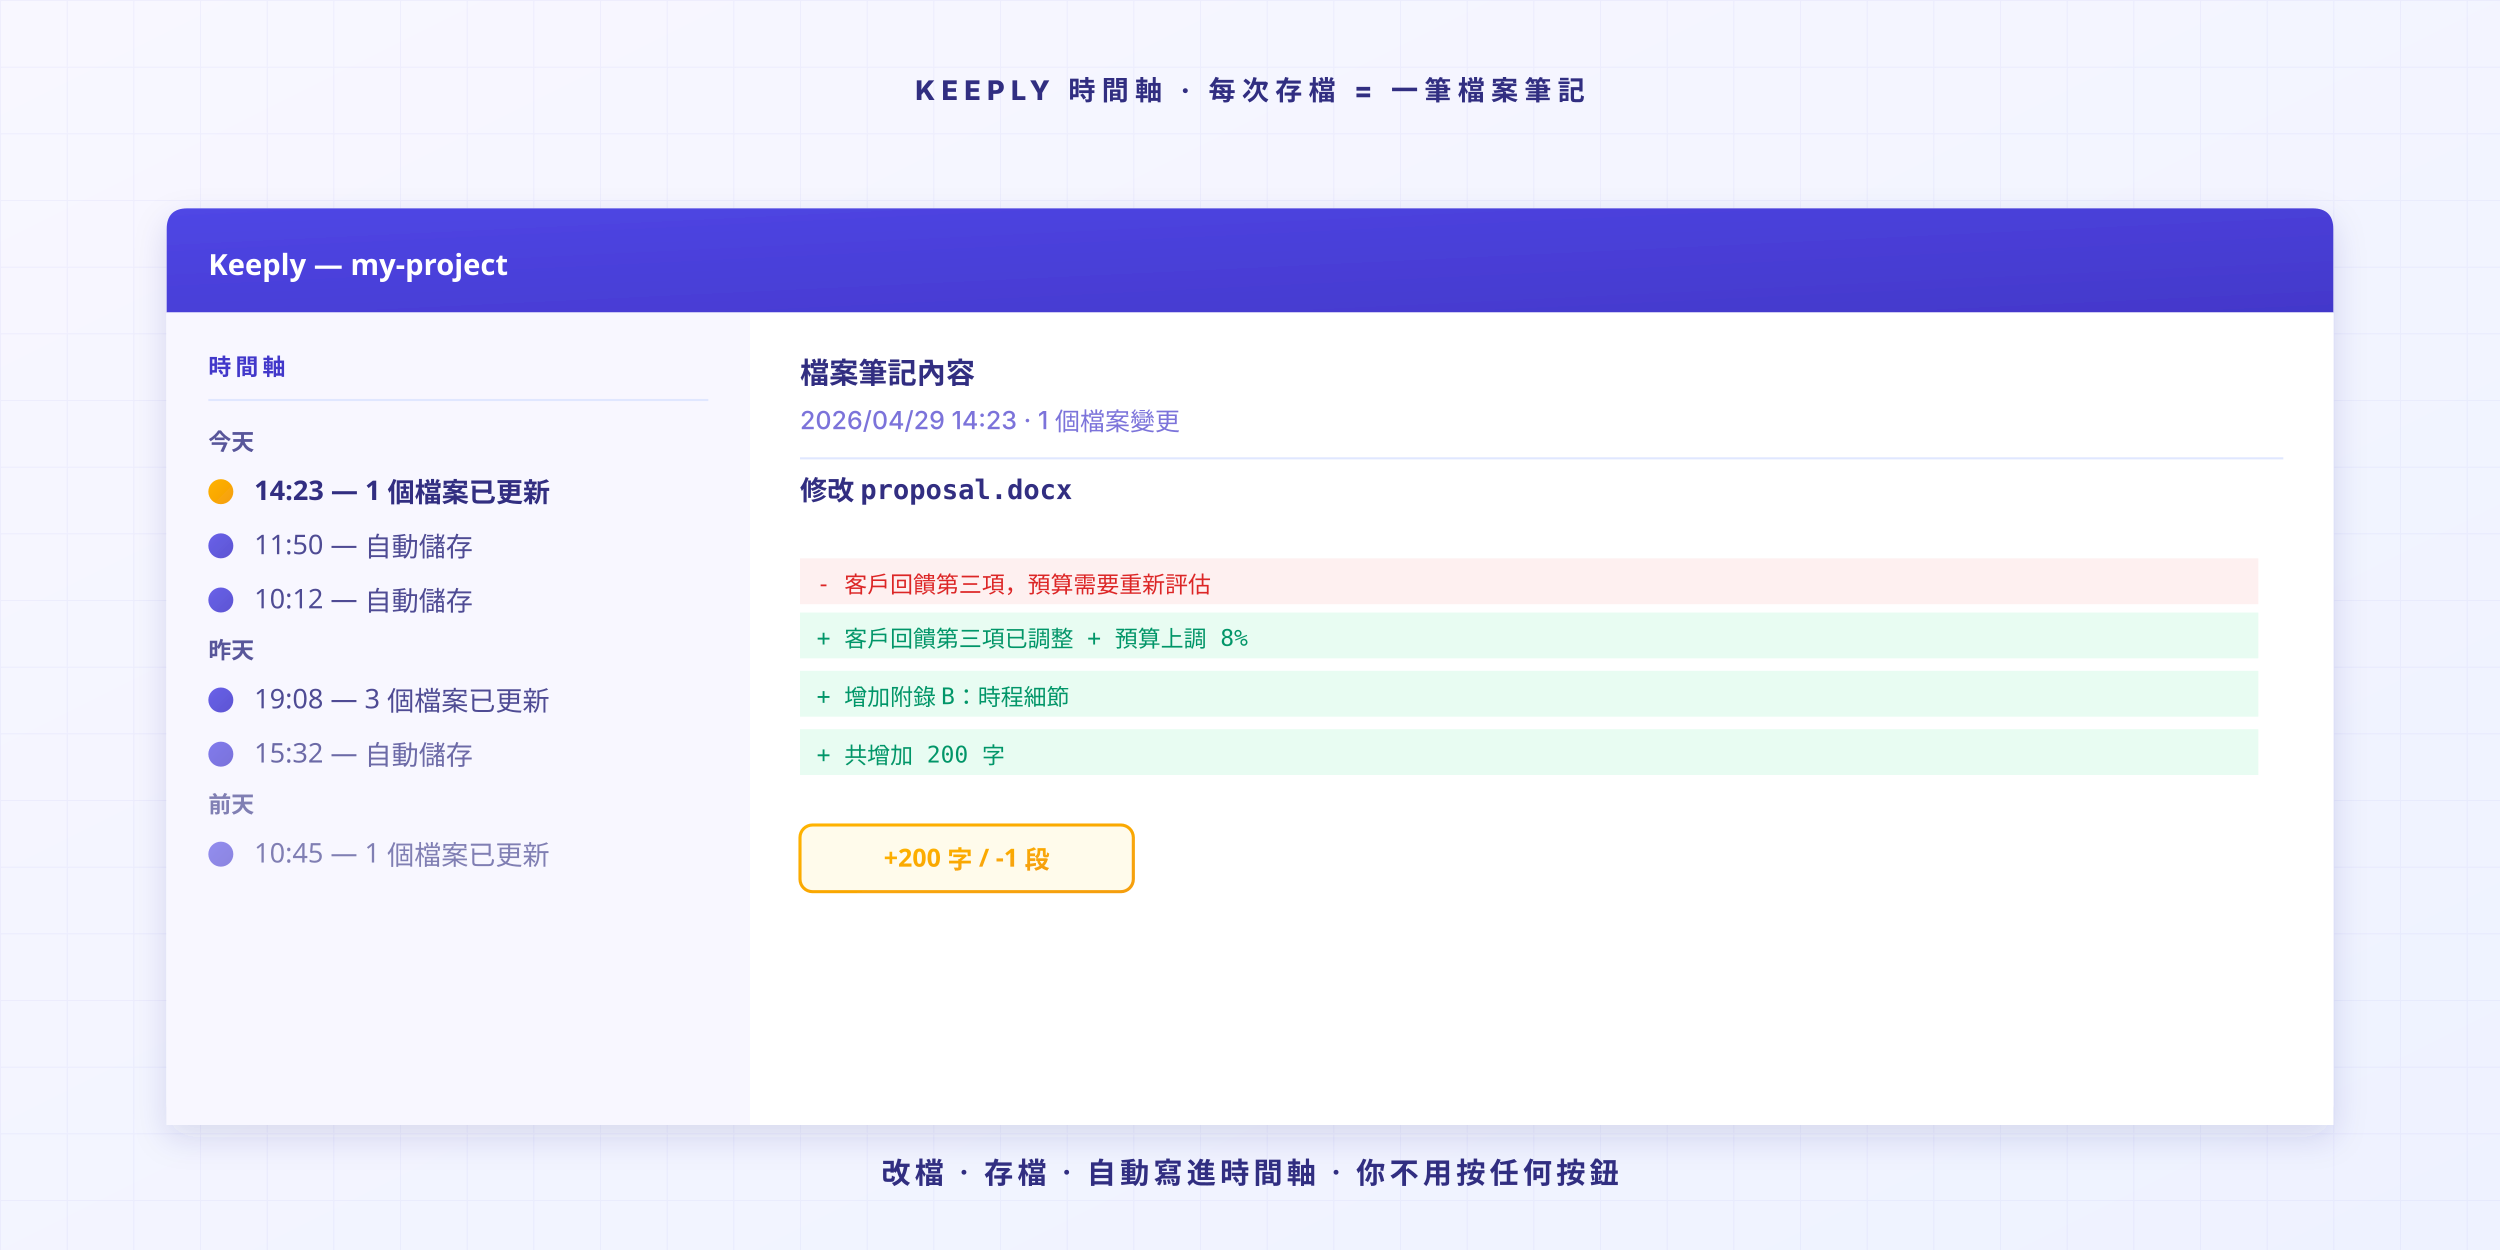
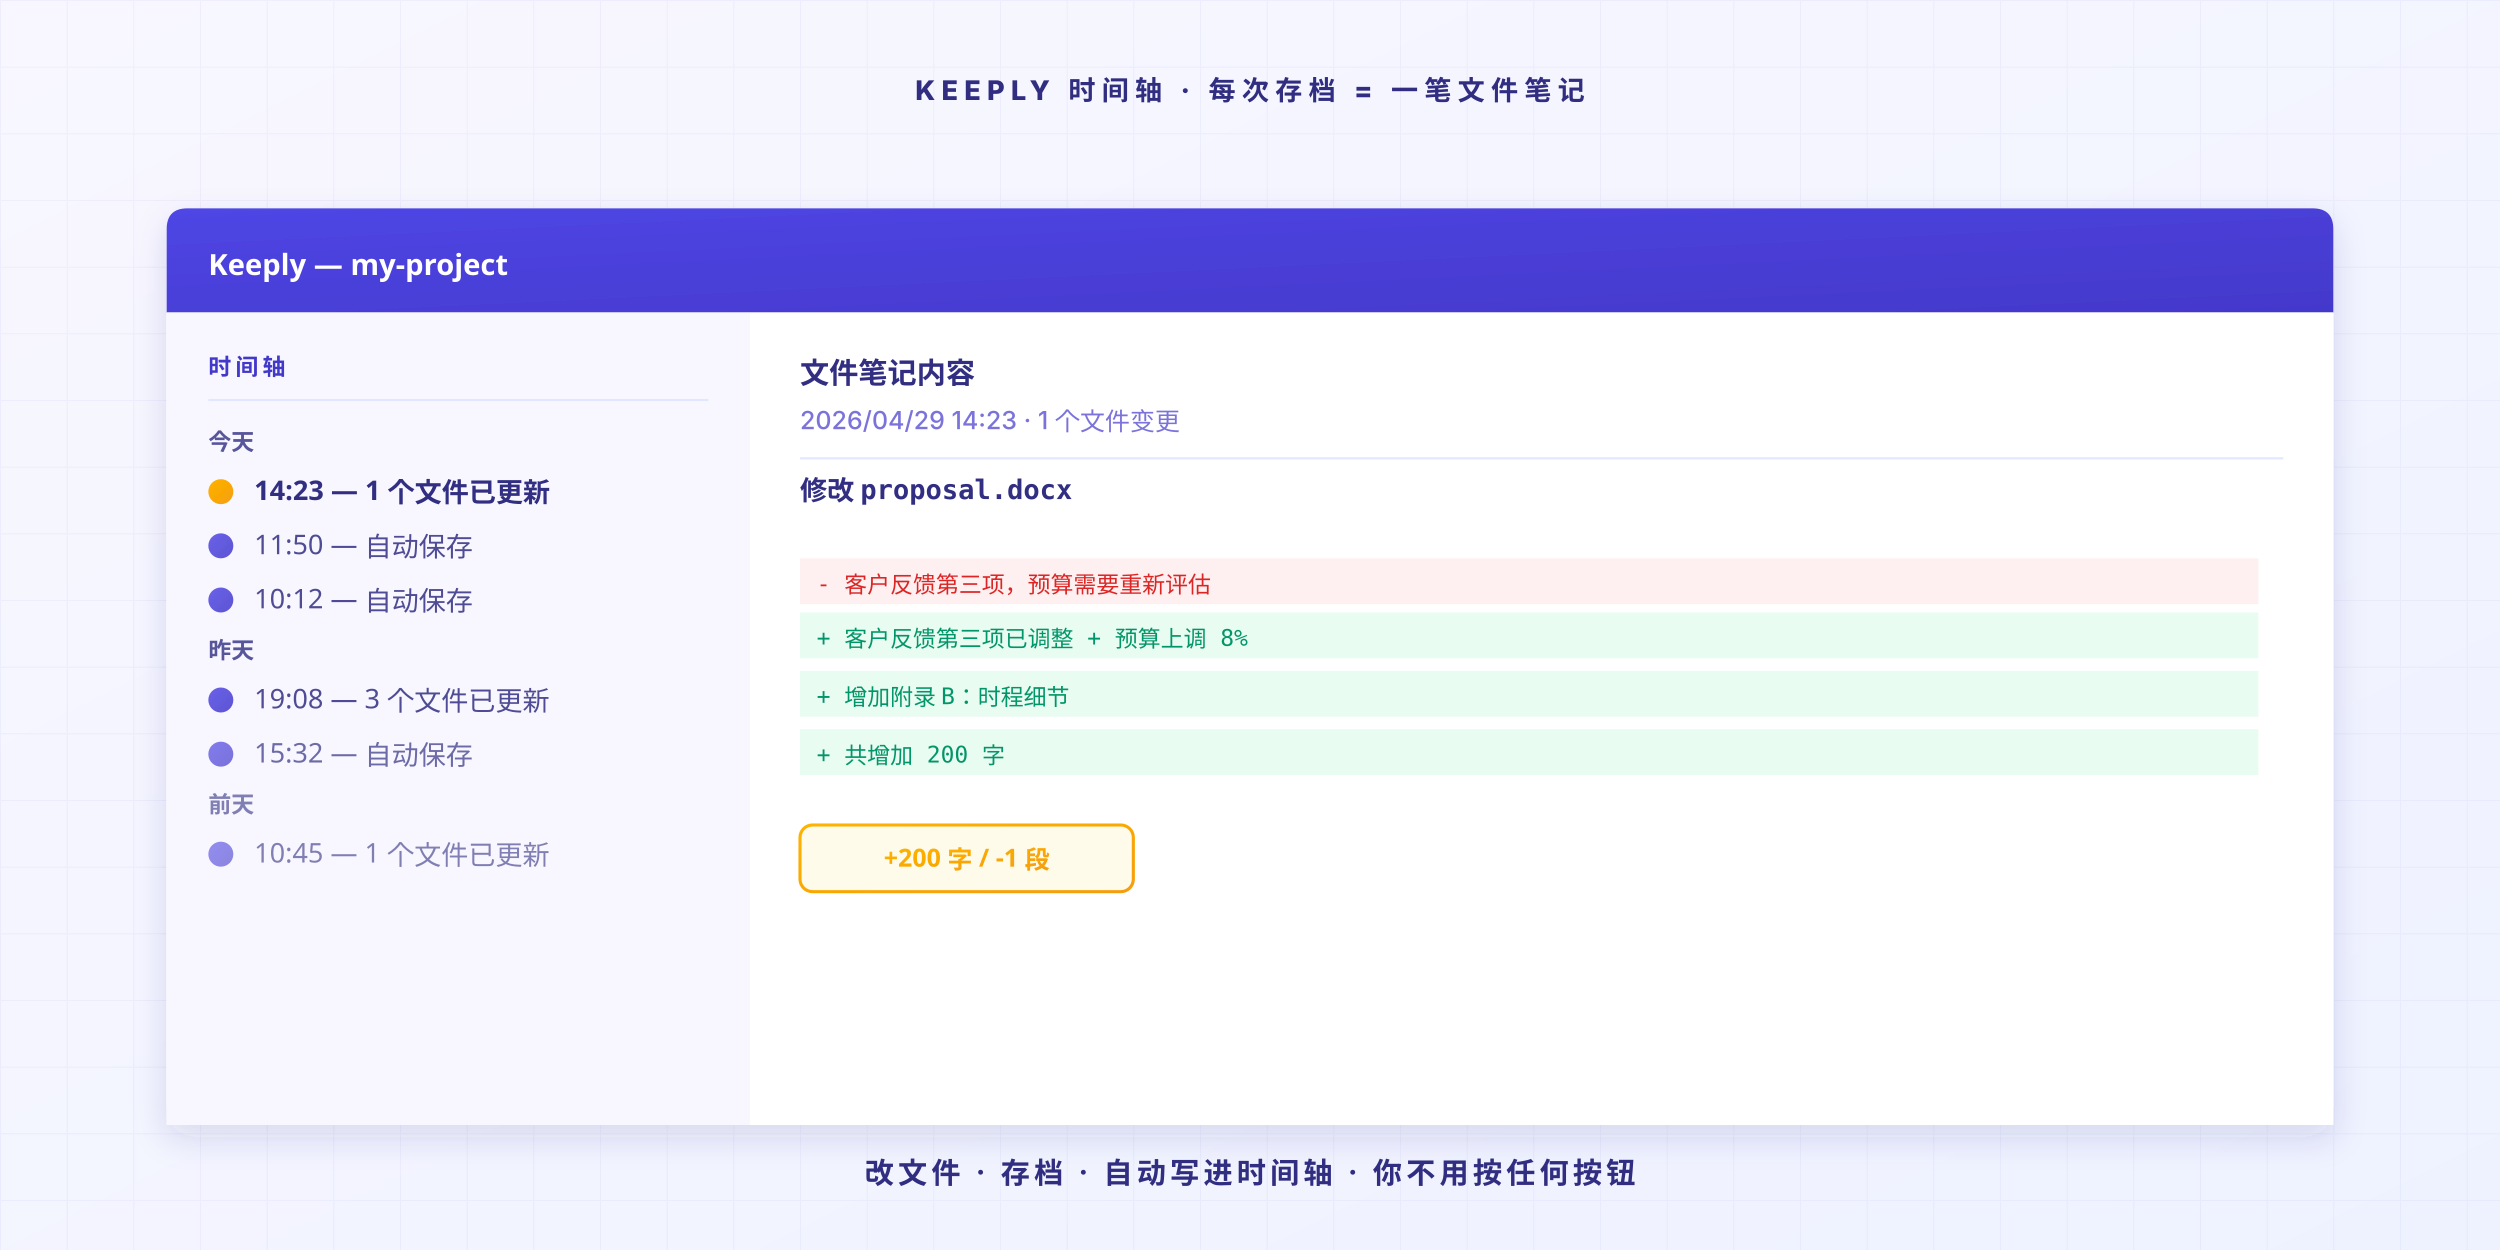
- <svg xmlns="http://www.w3.org/2000/svg" viewBox="0 0 1200 600" fill="none" font-family="'Inter','Noto Sans TC',system-ui,sans-serif">
+ <svg xmlns="http://www.w3.org/2000/svg" viewBox="0 0 1200 600" fill="none" font-family="'Inter','Noto Sans SC','PingFang SC',system-ui,sans-serif">
  <defs>
    <linearGradient id="g-indigo" x1="0" y1="0" x2="1" y2="1">
      <stop offset="0" stop-color="#4F46E5" />
      <stop offset="1" stop-color="#4338CA" />
    </linearGradient>
    <linearGradient id="g-amber" x1="0" y1="0" x2="1" y2="1">
      <stop offset="0" stop-color="#FFB300" />
      <stop offset="1" stop-color="#F59E0B" />
    </linearGradient>
    <linearGradient id="g-paper" x1="0" y1="0" x2="1" y2="1">
      <stop offset="0" stop-color="#F8F7FF" />
      <stop offset="1" stop-color="#EEF2FF" />
    </linearGradient>
    <pattern id="grid" x="0" y="0" width="32" height="32" patternUnits="userSpaceOnUse">
      <path d="M 32 0 L 0 0 0 32" fill="none" stroke="#4338CA" stroke-width="1" opacity="0.05" />
    </pattern>
    <filter id="shadow">
      <feDropShadow dx="0" dy="6" stdDeviation="8" flood-color="#312E81" flood-opacity="0.14" />
    </filter>
  </defs>
  <rect width="1200" height="600" fill="url(#g-paper)" />
  <rect width="1200" height="600" fill="url(#grid)" />
-   <text x="600" y="48" font-size="13" font-weight="800" fill="#312E81" text-anchor="middle" letter-spacing="3">KEEPLY 時間軸 · 每次存檔 = 一筆檔案筆記</text>
+   <text x="600" y="48" font-size="13" font-weight="800" fill="#312E81" text-anchor="middle" letter-spacing="3">KEEPLY 时间轴 · 每次存档 = 一笔文件笔记</text>
  <g transform="translate(80, 100)" filter="url(#shadow)">
    <rect width="1040" height="440" rx="10" fill="#ffffff" />
    <path d="M0 10 Q0 0 10 0 L1030 0 Q1040 0 1040 10 L1040 50 L0 50 Z" fill="url(#g-indigo)" />
    <text x="20" y="32" font-size="14" font-weight="600" fill="#ffffff" font-family="system-ui,sans-serif">Keeply — my-project</text>
    <rect x="0" y="50" width="280" height="390" fill="#F8F7FF" />
-     <text x="20" y="80" font-size="11" font-weight="800" fill="#4338CA" letter-spacing="2">時間軸</text>
+     <text x="20" y="80" font-size="11" font-weight="800" fill="#4338CA" letter-spacing="2">时间轴</text>
    <line x1="20" y1="92" x2="260" y2="92" stroke="#E0E7FF" />
    <g font-family="system-ui,sans-serif">
      <text x="20" y="116" font-size="11" font-weight="700" fill="#312E81" opacity="0.8">今天</text>
      <g transform="translate(20, 130)">
        <circle cx="6" cy="6" r="6" fill="url(#g-amber)" />
-         <text x="22" y="10" font-size="13" font-weight="700" fill="#312E81">14:23 — 1 個檔案已更新</text>
+         <text x="22" y="10" font-size="13" font-weight="700" fill="#312E81">14:23 — 1 个文件已更新</text>
      </g>
      <g transform="translate(20, 156)" opacity="0.85">
        <circle cx="6" cy="6" r="6" fill="url(#g-indigo)" />
-         <text x="22" y="10" font-size="13" font-weight="500" fill="#312E81">11:50 — 自動儲存</text>
+         <text x="22" y="10" font-size="13" font-weight="500" fill="#312E81">11:50 — 自动保存</text>
      </g>
      <g transform="translate(20, 182)" opacity="0.85">
        <circle cx="6" cy="6" r="6" fill="url(#g-indigo)" />
-         <text x="22" y="10" font-size="13" font-weight="500" fill="#312E81">10:12 — 自動儲存</text>
+         <text x="22" y="10" font-size="13" font-weight="500" fill="#312E81">10:12 — 自动保存</text>
      </g>
      <text x="20" y="216" font-size="11" font-weight="700" fill="#312E81" opacity="0.8">昨天</text>
      <g transform="translate(20, 230)" opacity="0.85">
        <circle cx="6" cy="6" r="6" fill="url(#g-indigo)" />
-         <text x="22" y="10" font-size="13" font-weight="500" fill="#312E81">19:08 — 3 個檔案已更新</text>
+         <text x="22" y="10" font-size="13" font-weight="500" fill="#312E81">19:08 — 3 个文件已更新</text>
      </g>
      <g transform="translate(20, 256)" opacity="0.7">
        <circle cx="6" cy="6" r="6" fill="url(#g-indigo)" />
-         <text x="22" y="10" font-size="13" font-weight="500" fill="#312E81">15:32 — 自動儲存</text>
+         <text x="22" y="10" font-size="13" font-weight="500" fill="#312E81">15:32 — 自动保存</text>
      </g>
      <text x="20" y="290" font-size="11" font-weight="700" fill="#312E81" opacity="0.6">前天</text>
      <g transform="translate(20, 304)" opacity="0.6">
        <circle cx="6" cy="6" r="6" fill="url(#g-indigo)" />
-         <text x="22" y="10" font-size="13" font-weight="500" fill="#312E81">10:45 — 1 個檔案已更新</text>
+         <text x="22" y="10" font-size="13" font-weight="500" fill="#312E81">10:45 — 1 个文件已更新</text>
      </g>
    </g>
    <rect x="280" y="50" width="760" height="390" fill="#ffffff" />
-     <text x="304" y="84" font-size="14" font-weight="800" fill="#312E81">檔案筆記內容</text>
-     <text x="304" y="106" font-size="12" font-weight="500" fill="#4338CA" opacity="0.7">2026/04/29 14:23 · 1 個檔案變更</text>
+     <text x="304" y="84" font-size="14" font-weight="800" fill="#312E81">文件笔记内容</text>
+     <text x="304" y="106" font-size="12" font-weight="500" fill="#4338CA" opacity="0.7">2026/04/29 14:23 · 1 个文件变更</text>
    <line x1="304" y1="120" x2="1016" y2="120" stroke="#E0E7FF" />
    <g transform="translate(304, 140)" font-family="'JetBrains Mono',ui-monospace,monospace">
      <text x="0" y="0" font-size="13" font-weight="700" fill="#312E81">修改 proposal.docx</text>
      <g transform="translate(0, 28)">
        <rect width="700" height="22" fill="#FEE2E2" opacity="0.5" />
-         <text x="8" y="16" font-size="11" font-weight="500" fill="#DC2626">- 客戶回饋第三項，預算需要重新評估</text>
+         <text x="8" y="16" font-size="11" font-weight="500" fill="#DC2626">- 客户反馈第三项，预算需要重新评估</text>
      </g>
      <g transform="translate(0, 54)">
        <rect width="700" height="22" fill="#D1FAE5" opacity="0.5" />
-         <text x="8" y="16" font-size="11" font-weight="500" fill="#059669">+ 客戶回饋第三項已調整 + 預算上調 8%</text>
+         <text x="8" y="16" font-size="11" font-weight="500" fill="#059669">+ 客户反馈第三项已调整 + 预算上调 8%</text>
      </g>
      <g transform="translate(0, 82)">
        <rect width="700" height="22" fill="#D1FAE5" opacity="0.5" />
-         <text x="8" y="16" font-size="11" font-weight="500" fill="#059669">+ 增加附錄 B：時程細節</text>
+         <text x="8" y="16" font-size="11" font-weight="500" fill="#059669">+ 增加附录 B：时程细节</text>
      </g>
      <g transform="translate(0, 110)">
        <rect width="700" height="22" fill="#D1FAE5" opacity="0.5" />
        <text x="8" y="16" font-size="11" font-weight="500" fill="#059669">+ 共增加 200 字</text>
      </g>
      <g transform="translate(0, 156)">
        <rect width="160" height="32" rx="6" fill="#FFFBEB" stroke="url(#g-amber)" stroke-width="1.5" />
        <text x="80" y="20" font-size="12" font-weight="800" fill="url(#g-amber)" text-anchor="middle" font-family="system-ui,sans-serif">+200 字 / -1 段</text>
      </g>
    </g>
  </g>
-   <text x="600" y="568" font-size="14" font-weight="700" fill="#312E81" text-anchor="middle" letter-spacing="2">改檔 · 存檔 · 自動寫進時間軸 · 你不用按任何按鈕</text>
+   <text x="600" y="568" font-size="14" font-weight="700" fill="#312E81" text-anchor="middle" letter-spacing="2">改文件 · 存档 · 自动写进时间轴 · 你不用按任何按钮</text>
</svg>
